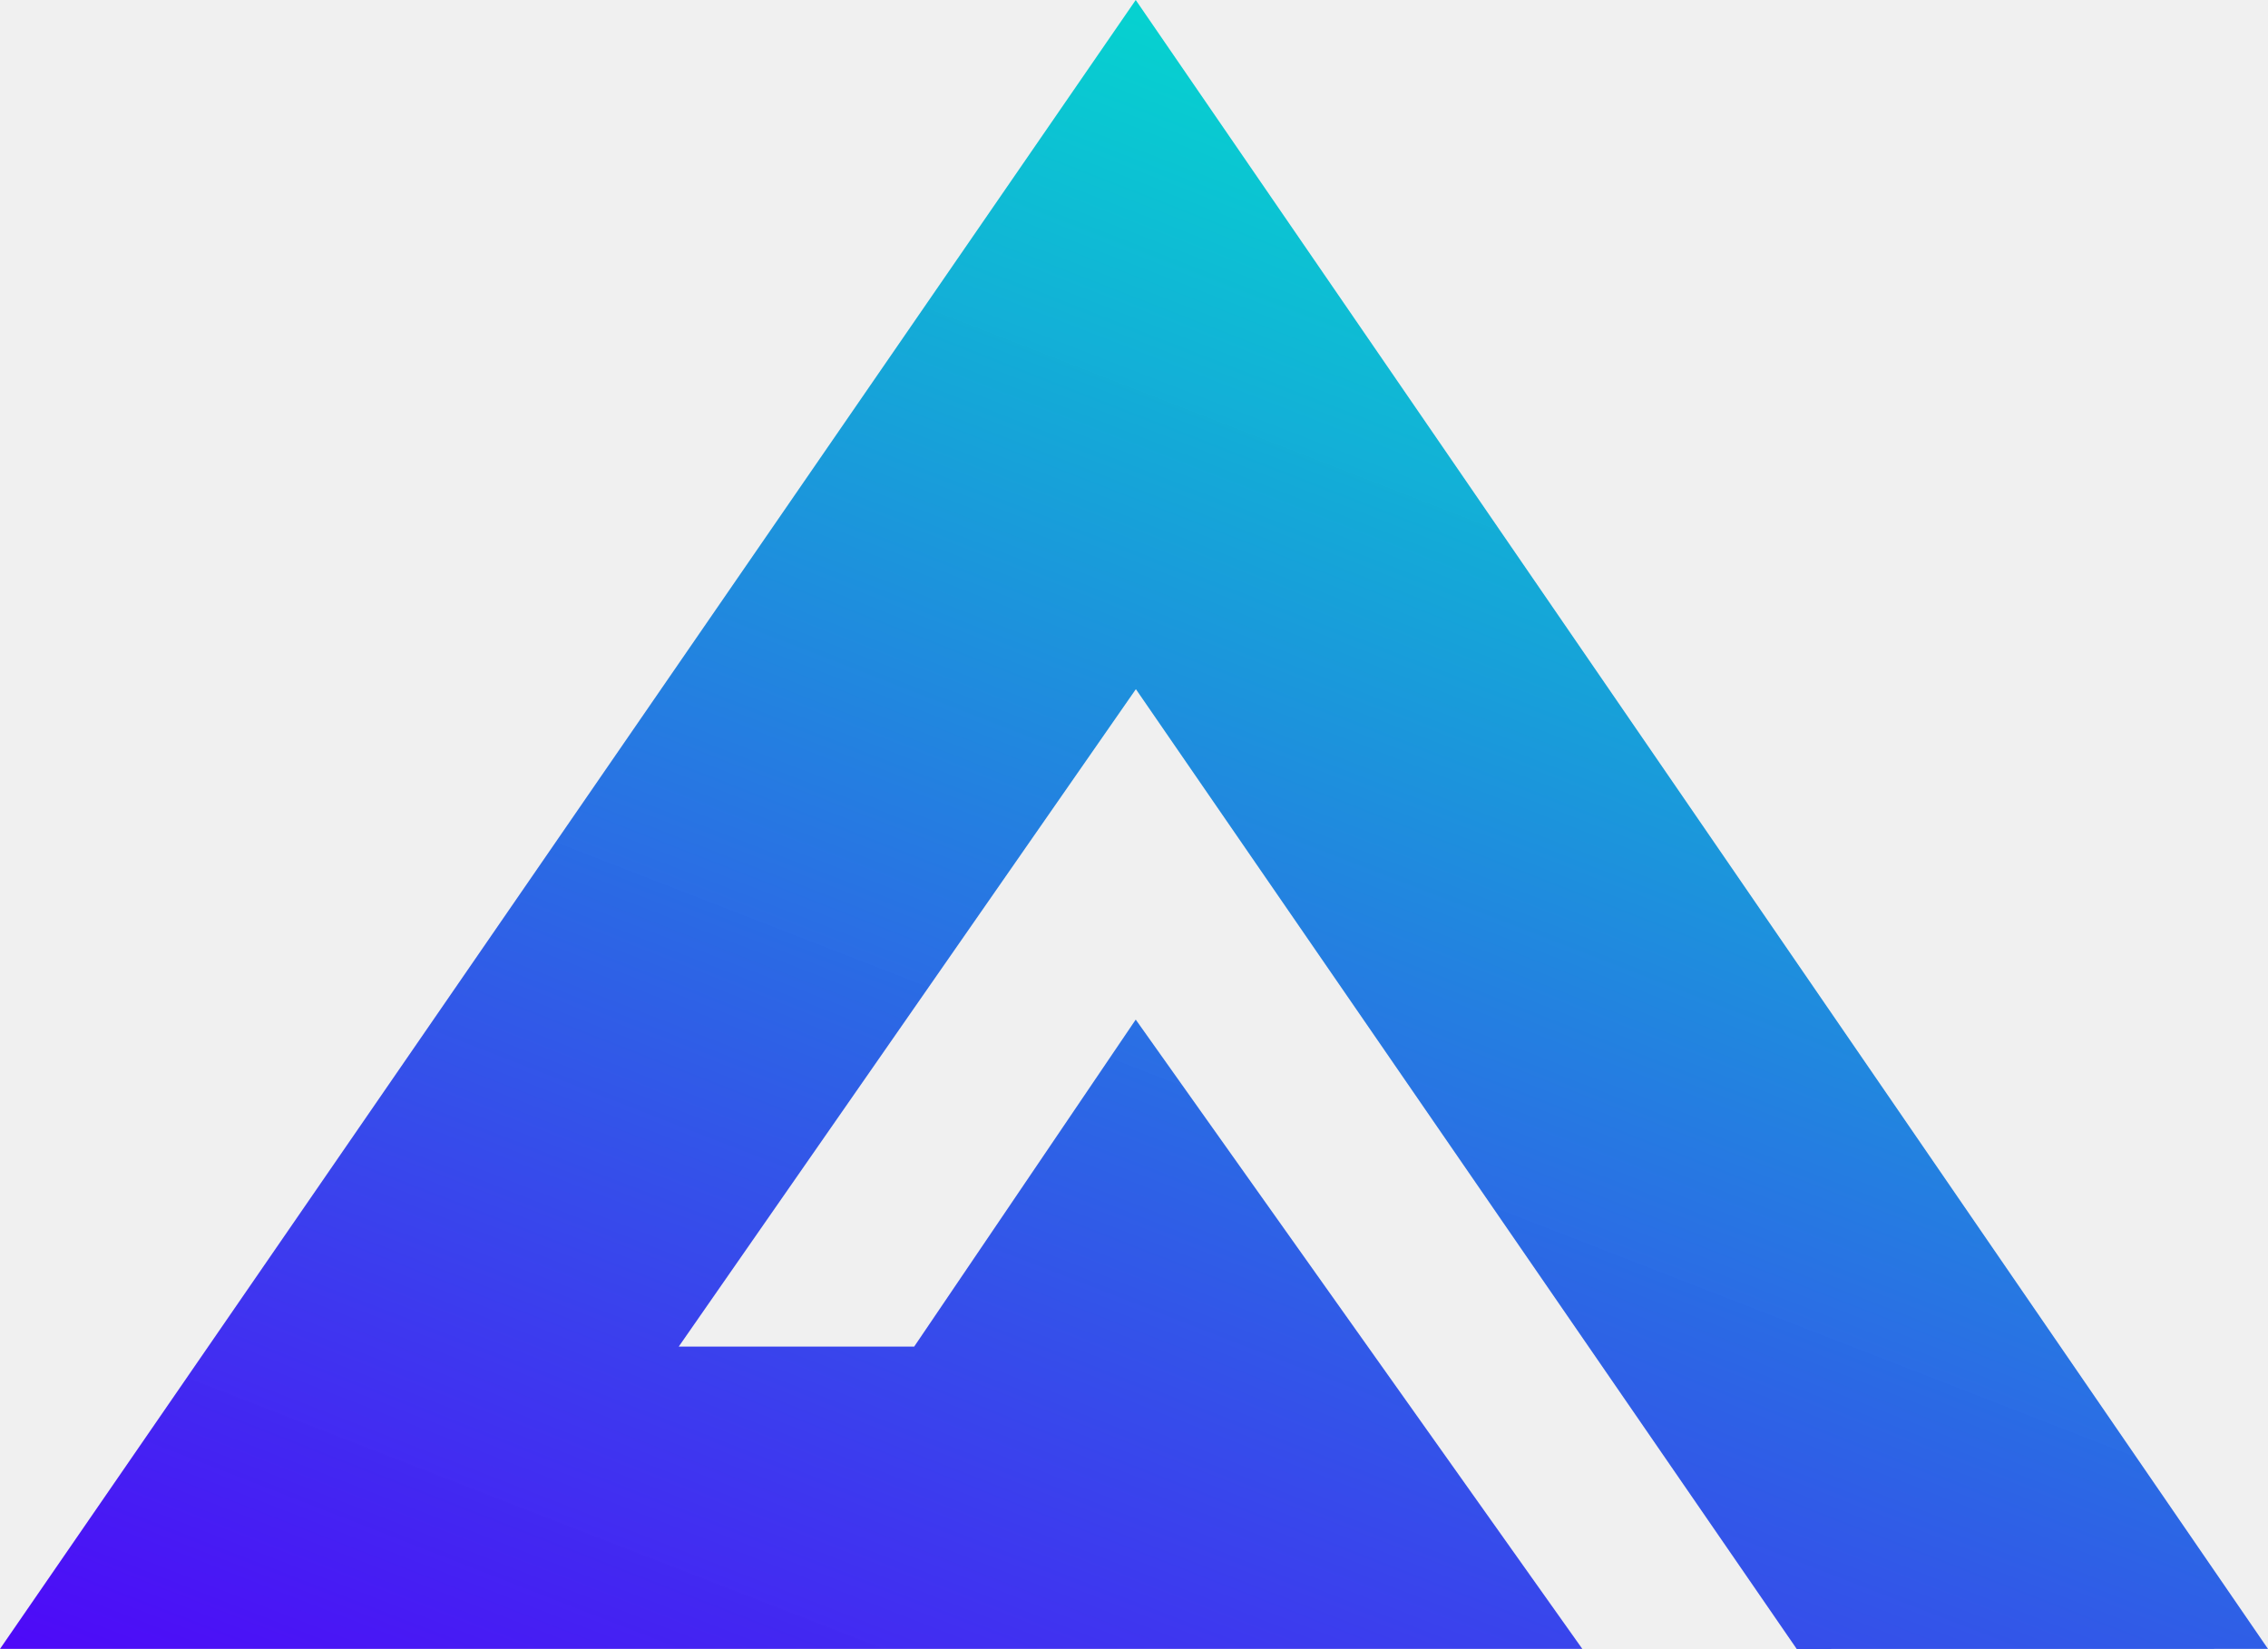
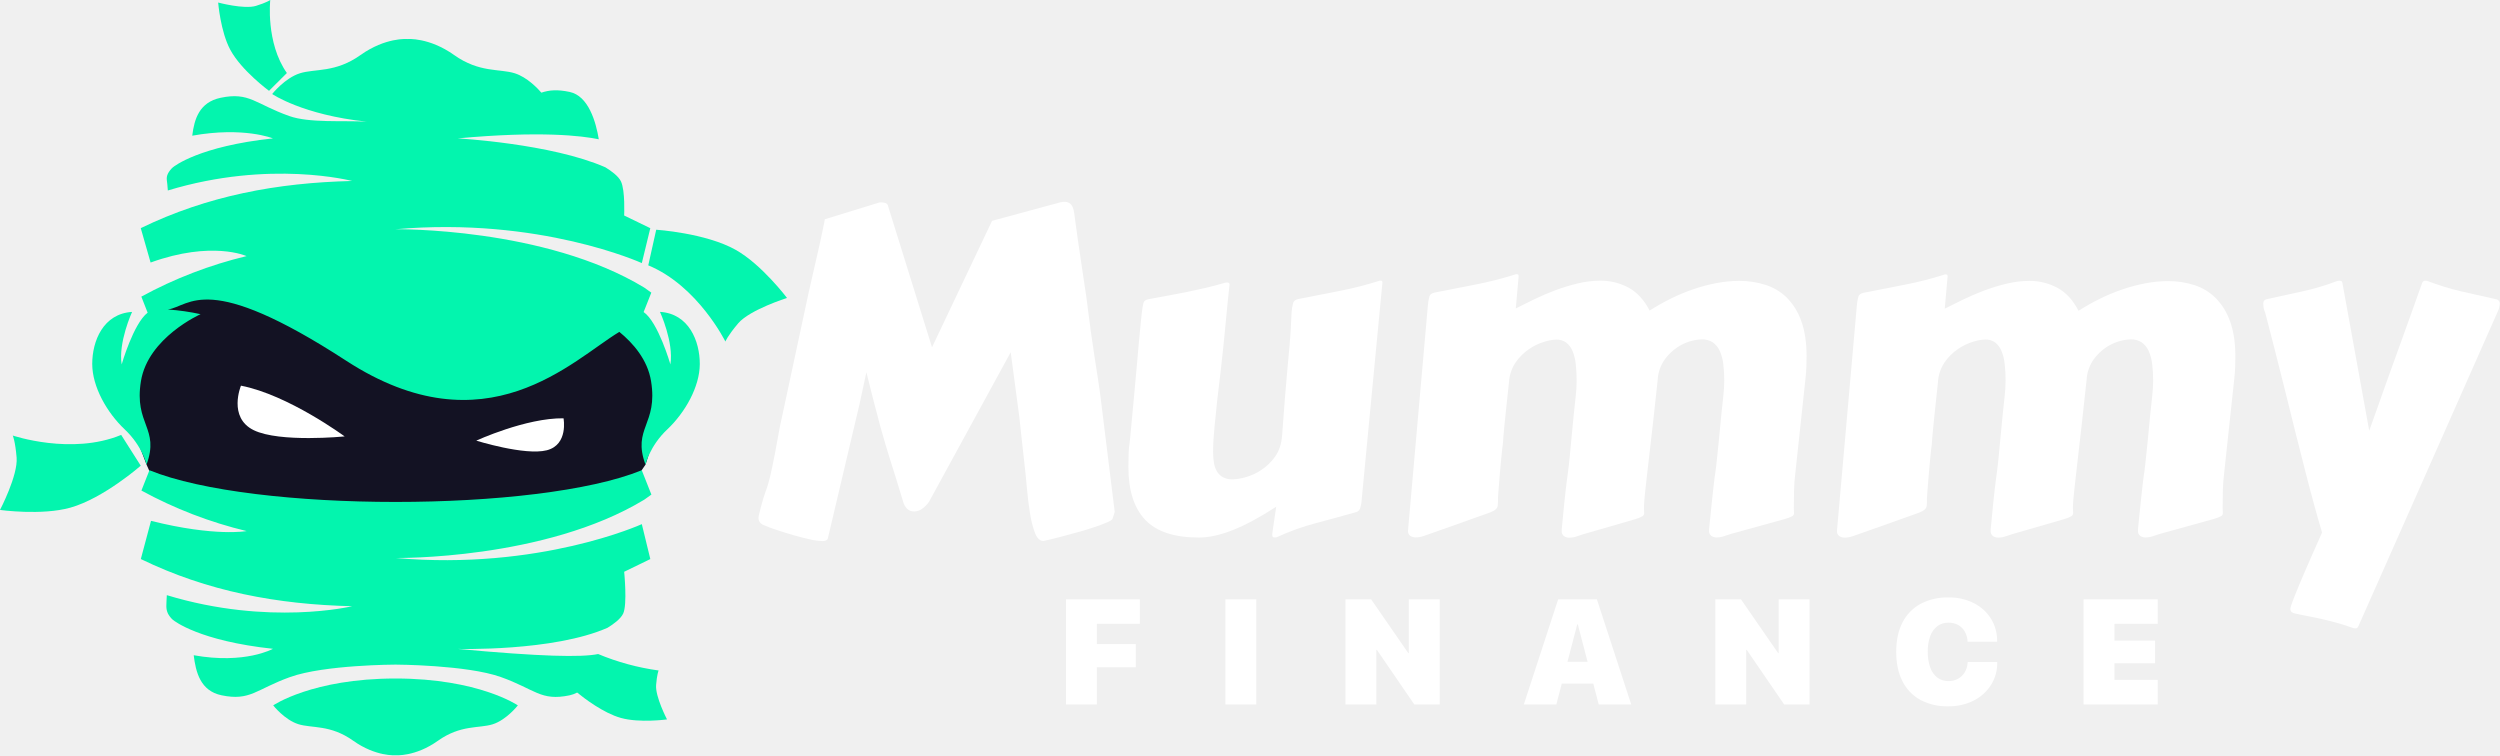
- <svg xmlns="http://www.w3.org/2000/svg" height="21.462" viewBox="0 0 29.515 21.462" width="29.515">
-   <linearGradient id="a" gradientUnits="objectBoundingBox" x1=".536" x2=".011" y1=".026" y2="1">
-     <stop offset="0" stop-color="#03d1cf" stop-opacity=".988" />
-     <stop offset="1" stop-color="#4e09f8" />
-   </linearGradient>
-   <path d="m555.182 717.462-14.735-21.462-14.78 21.462h20.592l-5.812-8.191-2.883 4.256h-3.064l5.949-8.557 8.6 12.493z" fill="url(#a)" transform="translate(-525.667 -696)" />
+ <svg xmlns="http://www.w3.org/2000/svg" width="1655.11" height="500" viewBox="0 0 1655.11 500">
+   <g id="Layer_2" data-name="Layer 2">
+     <g id="Layer_1-2" data-name="Layer 1">
+       <polyline points="97.01 307.6 99.61 313.43 175.4 340.7 340.03 336.88 420.99 319.56 424.82 311.31 427.37 307.6 440.33 266.71 437.41 243.32 409.97 214.99 242.87 213.64 153.36 196.09 115.8 198.12 102.53 205.76 100.96 214.99 86.11 248.27 86.11 278.86" fill="#131223" />
+       <path d="M180.87,467s7.55,9.58,16.63,12.43,21.17.17,36.28,10.92S261.86,500,261.86,500s12.95,1.17,28.07-9.58,27.21-8.06,36.28-10.92S342.84,467,342.84,467s-25.9-17.8-81-17.8S180.87,467,180.87,467Z" fill="#03f5ae" />
+       <path d="M436.94,206.47s9.24,20.16,6.89,34.77c0,0-8.05-28-17.72-34.65l5.09-12.85-4.7-3.36c-66-40-164.64-38.61-164.64-38.61,95.56-8.4,163.05,22.41,163.05,22.41l5.62-23.11-17.31-8.4s.76-16.49-2.1-22.54c-1.69-3.57-6.59-7.08-10.33-9.36C364.84,95,303,91.62,303,91.62c55.06-5.09,82.45-1.69,93.43.59-1.92-11.6-6.83-28.72-19.31-31.35-8.15-1.72-13.5-1.25-18.71.49-2.26-2.62-9.38-10.25-17.63-12.84-10-3.16-23.4-.19-40.11-12.07s-31-10.59-31-10.59-14.32-1.29-31,10.59-30.08,8.91-40.1,12.07-18.38,13.73-18.38,13.73,20.13,13.83,62.51,18.3c-15.65-.85-37.86,1-51.13-3.7C168.85,68.78,165.15,60.72,146,64.75c-14,3-17.34,13.92-18.73,25.08,34-6.11,53.43,1.79,53.43,1.79-48.82,5.21-65.35,18.41-66.34,19.24l0,0a14.6,14.6,0,0,0-3.17,4.06c-1.59,3.36-.36,4.59-.08,11.19,67.84-20.61,122-6.29,122-6.29-49.45,1.15-95.67,9.74-139.92,31.22l6.51,22.77c40.67-14.69,63.53-4.26,63.53-4.26a284.28,284.28,0,0,0-69.66,26.83L97.74,207c-9.43,7.24-17.19,34.27-17.19,34.27-2.35-14.61,6.89-34.77,6.89-34.77-19.15,1.18-26.38,19.32-26.38,34.44s9.75,32.25,21.51,43.34S97,307.6,97,307.6c8.91-24.37-8.4-26.38-3.69-55.27S132.79,208,132.79,208a148,148,0,0,0-21.67-3.1c15-2.24,25.44-26.25,118.11,33.94s150.06-.69,180.8-19.12c9.14,7.47,18.72,18.43,21,32.63,4.71,28.89-12.6,30.9-3.69,55.27,0,0,2.68-12.27,14.44-23.35s21.51-28.22,21.51-43.34S456.09,207.65,436.94,206.47Z" fill="#03f5ae" />
+       <path d="M487,165.38c-19.9-11.15-52.56-13.29-52.56-13.29l-5.26,23.58c32.83,13.55,51.05,50.44,51.05,50.44s1.46-3.77,8.5-12.07c7.67-9,32.31-16.78,32.31-16.78S504.23,175,487,165.38Z" fill="#03f5ae" />
+       <path d="M434.37,453.46c.58-7.14,1.65-9.57,1.65-9.57A160.83,160.83,0,0,1,396,433c-11,2.28-37.9,1.71-93-3.39,0,0,63.28,1.82,99.23-14,3.74-2.28,8.64-5.79,10.33-9.36,2.86-6.05.67-27.71.67-27.71l17.31-8.41L424.91,347s-67.49,30.82-163,22.41c0,0,98.66,1.4,164.64-38.61l4.7-3.36-6.38-16.13c-68.53,28-257.4,28-325.93,0l-5.32,13.46a284,284,0,0,0,69.65,26.83s-20.89,3.86-63.29-6.77l-6.75,25.28c44.25,21.49,90.47,30.08,139.92,31.23,0,0-54.88,13.29-122.71-7.32-.28,6.61-.81,8.86.77,12.21a14.49,14.49,0,0,0,3.17,4.07l0,0c1,.82,17.52,14,66.34,19.24,0,0-18.51,10.37-52.48,4.25,1.39,11.17,4.37,23.56,18.38,26.51,19.16,4,22.85-4,45.53-12.1S261.86,440,261.86,440s47.05.17,69.72,8.23,26.37,16.13,45.53,12.1a19,19,0,0,0,5-1.83c4.57,3.74,17.27,13.51,28.85,16.78,12.5,3.52,30.64,1,30.64,1S433.73,461.22,434.37,453.46Z" fill="#03f5ae" />
+       <path d="M80.22,287.92c-32.79,13.63-71.76.42-71.76.42S10.09,292,11,302.89c1,11.8-11,34.72-11,34.72s27.59,3.83,46.61-1.53c22-6.19,46.57-27.77,46.57-27.77Z" fill="#03f5ae" />
+       <path d="M178.11,60.13l11.81-11.79c-14.1-20.08-11-48.34-11-48.34s-2.25,1.66-9.43,3.88c-7.82,2.42-25.06-2.2-25.06-2.2s1.55,19.18,8,31.21C159.87,46.77,178.11,60.13,178.11,60.13Z" fill="#03f5ae" />
+       <path d="M159.53,255.33s-8.76,21,8.39,29.44,60.26,4.16,60.26,4.16-37.37-27.54-68.65-33.6Z" fill="#fff" fill-rule="evenodd" />
+       <path d="M373.08,276.93S376.44,294.4,362,298.1s-46.7-6.38-46.7-6.38,32.92-15.12,57.79-14.79Z" fill="#fff" fill-rule="evenodd" />
+       <path d="M702.15,133.91c.49-.1,1-.17,1.39-.22a10.74,10.74,0,0,1,1.23-.07,5.61,5.61,0,0,1,4.23,1.67c1.06,1.12,1.79,3.08,2.18,5.9q.29,2.63,1,7.35c.43,3.16.92,6.65,1.45,10.49s1.12,7.79,1.75,11.86,1.19,7.84,1.67,11.29.93,6.41,1.32,8.88.63,4.06.72,4.73q3.21,25.78,5.68,41.36t3.5,23L738,338.93l-1.45,4.52q-.3,1-3.79,2.47c-2.33,1-5.15,2-8.44,3.13s-6.9,2.21-10.78,3.28-7.48,2-10.77,2.91-6.1,1.58-8.38,2.11-3.47.8-3.56.8q-3.49,0-5.54-5.09a64.17,64.17,0,0,1-3.35-13q-1.3-7.86-2.11-17.19T678,305q-.87-7.12-1.6-14.41c-.49-4.85-1-9.81-1.6-14.85l-5.68-42.52-54,98.87a18.28,18.28,0,0,1-5,5,9,9,0,0,1-4.67,1.53,6.64,6.64,0,0,1-5-1.89,10.5,10.5,0,0,1-2.55-4.66q-2.76-9.18-4.73-15.51T589.52,305q-1.68-5.24-3.13-10.19t-3.28-11.43q-1.82-6.48-4.07-15.29t-5.46-21.62l-4.52,21-21,89c-.29,1.16-1.5,1.74-3.64,1.74a42.09,42.09,0,0,1-8.37-1.16q-5.31-1.17-11.07-2.84t-11.21-3.5a91.17,91.17,0,0,1-8.66-3.27,6.22,6.22,0,0,1-1.82-1.39,4.64,4.64,0,0,1-1.1-3.42,14.82,14.82,0,0,1,.44-2.47c.29-1.26.66-2.74,1.09-4.44s.93-3.43,1.46-5.17,1-3.3,1.53-4.66a88,88,0,0,0,3.42-11.65q1.53-6.71,2.84-13.54c.87-4.57,1.68-8.93,2.4-13.11s1.43-7.67,2.11-10.48l17.92-83.59,5.38-23.58q1-4.51,2-8.81c.63-2.87,1.19-5.46,1.67-7.8s.88-4.22,1.17-5.67.43-2.28.43-2.48l36.41-11.21a15.71,15.71,0,0,1,3.57.36,2.76,2.76,0,0,1,2,2.41l29,93.19,39.75-83.73Z" fill="#fff" />
+       <path d="M901.55,330.2a27.17,27.17,0,0,1-1.16,6.62,4.13,4.13,0,0,1-3.2,2.4q-12.39,3.5-25.85,7.07a160.06,160.06,0,0,0-26.14,9.39,4.71,4.71,0,0,1-1.31.14c-.78,0-1.24-.19-1.38-.58a3.6,3.6,0,0,1-.22-1.31c0-.19,0-.53.07-1s.17-1.38.37-2.69.46-3.13.8-5.46.8-5.44,1.38-9.32Q828.61,346.07,816,351t-22.35,4.87q-24.33,0-35.46-11.72t-11.14-35q0-4.21.14-8.66a74.41,74.41,0,0,1,.88-9.1q1.6-17.19,2.76-29.49t1.9-20.9q.72-8.58,1.23-14.05c.34-3.64.64-6.67.88-9.1s.44-4.44.58-6,.32-3.18.51-4.73a56,56,0,0,1,1.09-6.56c.34-1.26,1.43-2.08,3.28-2.47q6.84-1.32,13-2.4t12.23-2.33q6-1.25,12.31-2.7t13.25-3.49a2.32,2.32,0,0,0,.58-.08,2.87,2.87,0,0,1,.58-.07c1.17,0,1.75.39,1.75,1.17v.29q-.59,4.95-1,9.32t-.87,8.95q-.43,4.59-.95,9.83T810,228.63c-.48,4.61-1.07,9.93-1.74,16s-1.51,13-2.48,21q-.87,8.74-1.75,17.4T803.12,299a44.62,44.62,0,0,0,.58,7.5,15.6,15.6,0,0,0,2.11,5.83,10.5,10.5,0,0,0,4,3.71,13.57,13.57,0,0,0,6.41,1.31,34.82,34.82,0,0,0,8.3-1.38A35.78,35.78,0,0,0,835,311.19a34.83,34.83,0,0,0,9.25-9q4-5.61,4.58-14.2,1-14.42,1.82-24.1t1.39-16.31q.57-6.63,1-11.14c.29-3,.55-5.9.8-8.66s.46-5.73.65-8.89.39-7.11.58-11.86a31,31,0,0,1,1.1-6.63q.64-1.81,3.27-2.4,13.24-2.62,27.09-5.32a240.22,240.22,0,0,0,27.08-6.91q1.17,0,1.38.36a2.14,2.14,0,0,1,.22,1.09Z" fill="#fff" />
+       <path d="M1145.9,353.49c-1.07.3-2.48.76-4.23,1.39a14.91,14.91,0,0,1-5.09.94,6.36,6.36,0,0,1-3.57-1,3.91,3.91,0,0,1-1.53-3.5v-.87q1-10.63,1.75-17.26c.48-4.42.87-8,1.16-10.7s.53-4.78.73-6.19.39-2.72.58-3.93.37-2.55.51-4,.37-3.51.66-6.18.65-6.22,1.09-10.63,1-10.22,1.67-17.4q.58-5.83,1.24-11.58a93.34,93.34,0,0,0,.66-10.56,86,86,0,0,0-.66-11.14,29.06,29.06,0,0,0-2.33-8.59,13.81,13.81,0,0,0-4.58-5.61,12.75,12.75,0,0,0-7.43-2,31.36,31.36,0,0,0-16.16,5.31,32.88,32.88,0,0,0-8.16,7.86,26.18,26.18,0,0,0-4.66,12.31v.58q-1.74,16.6-3.13,28.76t-2.4,20.89q-1,8.75-1.68,14.57c-.43,3.88-.8,7.16-1.09,9.83s-.51,4.87-.65,6.62-.22,3.4-.22,4.95c0,.78,0,1.44.07,2s.07,1,.07,1.38a2.38,2.38,0,0,1-1.09,2,19.37,19.37,0,0,1-4.88,2l-34.22,9.9c-1.06.3-2.47.76-4.22,1.39a15,15,0,0,1-5.09.94,6.36,6.36,0,0,1-3.57-1,3.91,3.91,0,0,1-1.53-3.5v-.87q1-10.63,1.67-17.26c.44-4.42.83-8,1.17-10.7s.6-4.78.8-6.19.36-2.72.51-3.93.31-2.55.51-4,.41-3.51.65-6.18.59-6.22,1-10.63,1-10.22,1.68-17.4q.57-5.83,1.24-11.58a95.56,95.56,0,0,0,.65-10.56,96.9,96.9,0,0,0-.58-11.14,31,31,0,0,0-2.11-8.59,13.89,13.89,0,0,0-4.15-5.61,10.67,10.67,0,0,0-6.7-2,30.47,30.47,0,0,0-7.94,1.45,36.1,36.1,0,0,0-10,4.81,33.94,33.94,0,0,0-8.89,8.81A26.19,26.19,0,0,0,999,253.17q-1.17,10.77-1.89,17.69c-.49,4.61-.87,8.4-1.17,11.36s-.51,5.34-.65,7.13-.27,3.47-.36,5c-.1.39-.25,1.49-.44,3.28s-.42,3.93-.66,6.41-.48,5.14-.73,8-.46,5.53-.65,8-.37,4.61-.51,6.4-.22,2.89-.22,3.28v2.62a19.24,19.24,0,0,1-.14,2.48,3.73,3.73,0,0,1-.88,1.89,6.91,6.91,0,0,1-2.11,1.6,29.19,29.19,0,0,1-3.86,1.6l-38.15,13.54c-1.07.39-2.47.88-4.22,1.46a16.17,16.17,0,0,1-5.1.87,6.36,6.36,0,0,1-3.57-1,3.91,3.91,0,0,1-1.53-3.5l13.11-148.53a31.08,31.08,0,0,1,1.09-6.62c.44-1.21,1.53-2,3.28-2.4q13.25-2.62,27.08-5.32a238.83,238.83,0,0,0,27.09-6.92c.77,0,1.23.13,1.38.37a2.12,2.12,0,0,1,.22,1.09l-1.89,21.26q5.38-2.76,12.08-6t14-6a124.73,124.73,0,0,1,15-4.58,64.53,64.53,0,0,1,14.93-1.82,38.63,38.63,0,0,1,18.56,4.58q8.52,4.59,14.05,15.22a143.92,143.92,0,0,1,13.91-7.86,123.5,123.5,0,0,1,15-6.26,109.58,109.58,0,0,1,15.36-4.08,80.92,80.92,0,0,1,15-1.46,56.52,56.52,0,0,1,17.33,2.62A35.37,35.37,0,0,1,1183,197.1a41.59,41.59,0,0,1,9.54,15.51q3.49,9.54,3.5,23.23,0,3.49-.15,7.21t-.58,7.64l-6.7,62.32q-.74,6.12-.87,11.29t-.15,12c0,.78,0,1.44.07,2s.08,1,.08,1.38a2.32,2.32,0,0,1-1.09,2,22.25,22.25,0,0,1-4.88,1.89Z" fill="#fff" />
+       <path d="M1429.84,353.49c-1.07.3-2.47.76-4.22,1.39a15,15,0,0,1-5.1.94,6.3,6.3,0,0,1-3.56-1,3.91,3.91,0,0,1-1.53-3.5v-.87q1-10.63,1.74-17.26c.49-4.42.88-8,1.17-10.7s.53-4.78.73-6.19.38-2.72.58-3.93.36-2.55.51-4,.36-3.51.65-6.18.66-6.22,1.1-10.63,1-10.22,1.67-17.4q.59-5.83,1.24-11.58a93.18,93.18,0,0,0,.65-10.56,86.05,86.05,0,0,0-.65-11.14,29.37,29.37,0,0,0-2.33-8.59,13.91,13.91,0,0,0-4.59-5.61,12.72,12.72,0,0,0-7.42-2,31.42,31.42,0,0,0-16.17,5.31,32.68,32.68,0,0,0-8.15,7.86,26.18,26.18,0,0,0-4.66,12.31v.58q-1.76,16.6-3.13,28.76T1376,300.34q-1,8.75-1.67,14.57t-1.09,9.83c-.29,2.67-.51,4.87-.66,6.62s-.22,3.4-.22,4.95c0,.78,0,1.44.08,2s.07,1,.07,1.38a2.38,2.38,0,0,1-1.09,2,19.54,19.54,0,0,1-4.88,2l-34.22,9.9c-1.07.3-2.47.76-4.22,1.39a15,15,0,0,1-5.1.94,6.36,6.36,0,0,1-3.57-1,3.93,3.93,0,0,1-1.52-3.5v-.87q1-10.63,1.67-17.26c.44-4.42.82-8,1.16-10.7s.61-4.78.81-6.19.36-2.72.5-3.93.32-2.55.51-4,.42-3.51.66-6.18.58-6.22,1-10.63,1-10.22,1.67-17.4q.59-5.83,1.24-11.58a93.34,93.34,0,0,0,.66-10.56,96.77,96.77,0,0,0-.59-11.14,30.6,30.6,0,0,0-2.11-8.59,13.8,13.8,0,0,0-4.15-5.61,10.63,10.63,0,0,0-6.7-2,30.41,30.41,0,0,0-7.93,1.45,36.29,36.29,0,0,0-10,4.81,33.91,33.91,0,0,0-8.88,8.81,26.1,26.1,0,0,0-4.44,13.47q-1.17,10.77-1.89,17.69t-1.17,11.36q-.43,4.44-.66,7.13c-.14,1.8-.26,3.47-.36,5-.1.39-.24,1.49-.44,3.28s-.41,3.93-.65,6.41-.49,5.14-.73,8-.46,5.53-.65,8-.37,4.61-.51,6.4-.22,2.89-.22,3.28v2.62a17.43,17.43,0,0,1-.15,2.48,3.8,3.8,0,0,1-.87,1.89,6.91,6.91,0,0,1-2.11,1.6,29.78,29.78,0,0,1-3.86,1.6l-38.15,13.54c-1.07.39-2.48.88-4.23,1.46a16.06,16.06,0,0,1-5.09.87,6.36,6.36,0,0,1-3.57-1,3.91,3.91,0,0,1-1.53-3.5l13.11-148.53a30.44,30.44,0,0,1,1.09-6.62q.66-1.82,3.27-2.4,13.26-2.62,27.09-5.32a238.13,238.13,0,0,0,27.08-6.92c.78,0,1.24.13,1.39.37a2.22,2.22,0,0,1,.22,1.09l-1.9,21.26q5.38-2.76,12.09-6t14-6a124.18,124.18,0,0,1,15-4.58,64.45,64.45,0,0,1,14.92-1.82,38.64,38.64,0,0,1,18.57,4.58q8.52,4.59,14,15.22a142.74,142.74,0,0,1,13.91-7.86,124,124,0,0,1,15-6.26,110.08,110.08,0,0,1,15.37-4.08,80.84,80.84,0,0,1,15-1.46,56.46,56.46,0,0,1,17.32,2.62,35.41,35.41,0,0,1,14.2,8.59,41.59,41.59,0,0,1,9.54,15.51q3.49,9.54,3.49,23.23,0,3.49-.14,7.21c-.1,2.47-.29,5-.59,7.64L1472.51,313q-.73,6.12-.88,11.29t-.14,12c0,.78,0,1.44.07,2s.07,1,.07,1.38a2.3,2.3,0,0,1-1.09,2,22,22,0,0,1-4.88,1.89Z" fill="#fff" />
+       <path d="M1561.33,414.65a3.68,3.68,0,0,1-.65,1,1.75,1.75,0,0,1-1.24.36,4.71,4.71,0,0,1-1.31-.14c-3.5-1.27-6.8-2.33-9.9-3.21s-6.19-1.67-9.25-2.4-6.19-1.41-9.39-2-6.6-1.33-10.19-2.11a5,5,0,0,1-2.26-.95,2.74,2.74,0,0,1-.8-2.25,10.38,10.38,0,0,1,.51-2.11c.34-1.12,1.18-3.4,2.55-6.85s3.44-8.44,6.26-15,6.69-15.36,11.65-26.43q-2.19-7.28-5-17.47t-5.89-22.28q-3.14-12.08-6.48-25.55t-6.77-27.23q-3.42-13.77-6.85-27.23t-6.62-25.7a13.47,13.47,0,0,1-1.17-3.86c-.1-1-.14-1.87-.14-2.55,0-1.36.77-2.23,2.33-2.62q11.35-2.47,23.59-5.17a158.86,158.86,0,0,0,23.15-6.92,4.71,4.71,0,0,1,1.31-.14c1.26,0,1.94.48,2,1.45l17.76,97.86q.59-1.76,2.26-6.34t3.93-11q2.27-6.41,5-14.13t5.67-15.72q2.91-8,5.76-15.95t5.31-14.78q2.48-6.84,4.3-12.08c1.21-3.5,2.15-6.12,2.84-7.87a2.14,2.14,0,0,1,2.18-1.45,1.5,1.5,0,0,1,.58.07,1.5,1.5,0,0,0,.58.07,169.21,169.21,0,0,0,22.43,6.92q11.51,2.7,22.86,5.17a3,3,0,0,1,2.77,3.2,16.55,16.55,0,0,1-1.75,5.83l-60,135.56Z" fill="#fff" />
+       <path d="M705.72,396.8h48.91V413H726.17v13.41h25.76v15.34H726.17V466.4H705.72Z" fill="#fff" />
+       <path d="M811.26,396.8h20.45v69.6H811.26Z" fill="#fff" />
+       <path d="M890.76,396.8h17l30,43.41-13.41-7.82h8.34V396.8h20.46v69.6H936.34l-30.15-44,13.36,7.82h-8.34V466.4H890.76Z" fill="#fff" />
+       <path d="M1031.56,396.8h19.3v16.59h-6.66l-13.84,53h-21.52Zm-4.19,41.34h34.05l4.25,14.42h-42.55Zm17.22-24.75V396.8h12.63l22.72,69.6h-21.51Z" fill="#fff" />
+       <path d="M1135.61,396.8h17l30,43.41-13.41-7.82h8.35V396.8H1198v69.6H1181.2l-30.15-44,13.36,7.82h-8.35V466.4h-20.45Z" fill="#fff" />
+       <path d="M1271.47,463.41a28.76,28.76,0,0,1-11.91-12.3q-4.17-8.06-4.18-19.53v-.05q0-11.49,4.2-19.52a28.87,28.87,0,0,1,11.94-12.25,37.83,37.83,0,0,1,18.35-4.22,36,36,0,0,1,17,3.81,28.62,28.62,0,0,1,11.31,10.35,27.42,27.42,0,0,1,4,14.74v.43h-19.58l0-.58a14.65,14.65,0,0,0-1.86-6.2,11.47,11.47,0,0,0-4.29-4.29,12.87,12.87,0,0,0-6.54-1.57,11.86,11.86,0,0,0-7.25,2.27,14.3,14.3,0,0,0-4.73,6.56,28.89,28.89,0,0,0-1.67,10.42v0a29.66,29.66,0,0,0,1.67,10.54,14.23,14.23,0,0,0,4.75,6.63,12,12,0,0,0,7.28,2.27,12.86,12.86,0,0,0,6.27-1.5,11.67,11.67,0,0,0,4.44-4.22,14.51,14.51,0,0,0,2-6.39l0-.53h19.58v.53a26.82,26.82,0,0,1-4.12,14.66,29.29,29.29,0,0,1-11.41,10.33,36,36,0,0,1-16.89,3.81A37.73,37.73,0,0,1,1271.47,463.41Z" fill="#fff" />
+       <path d="M1379.4,396.8h49.11V413h-28.65v11.1h26.87v15h-26.87v11h28.65V466.4H1379.4Z" fill="#fff" />
+     </g>
+   </g>
</svg>
